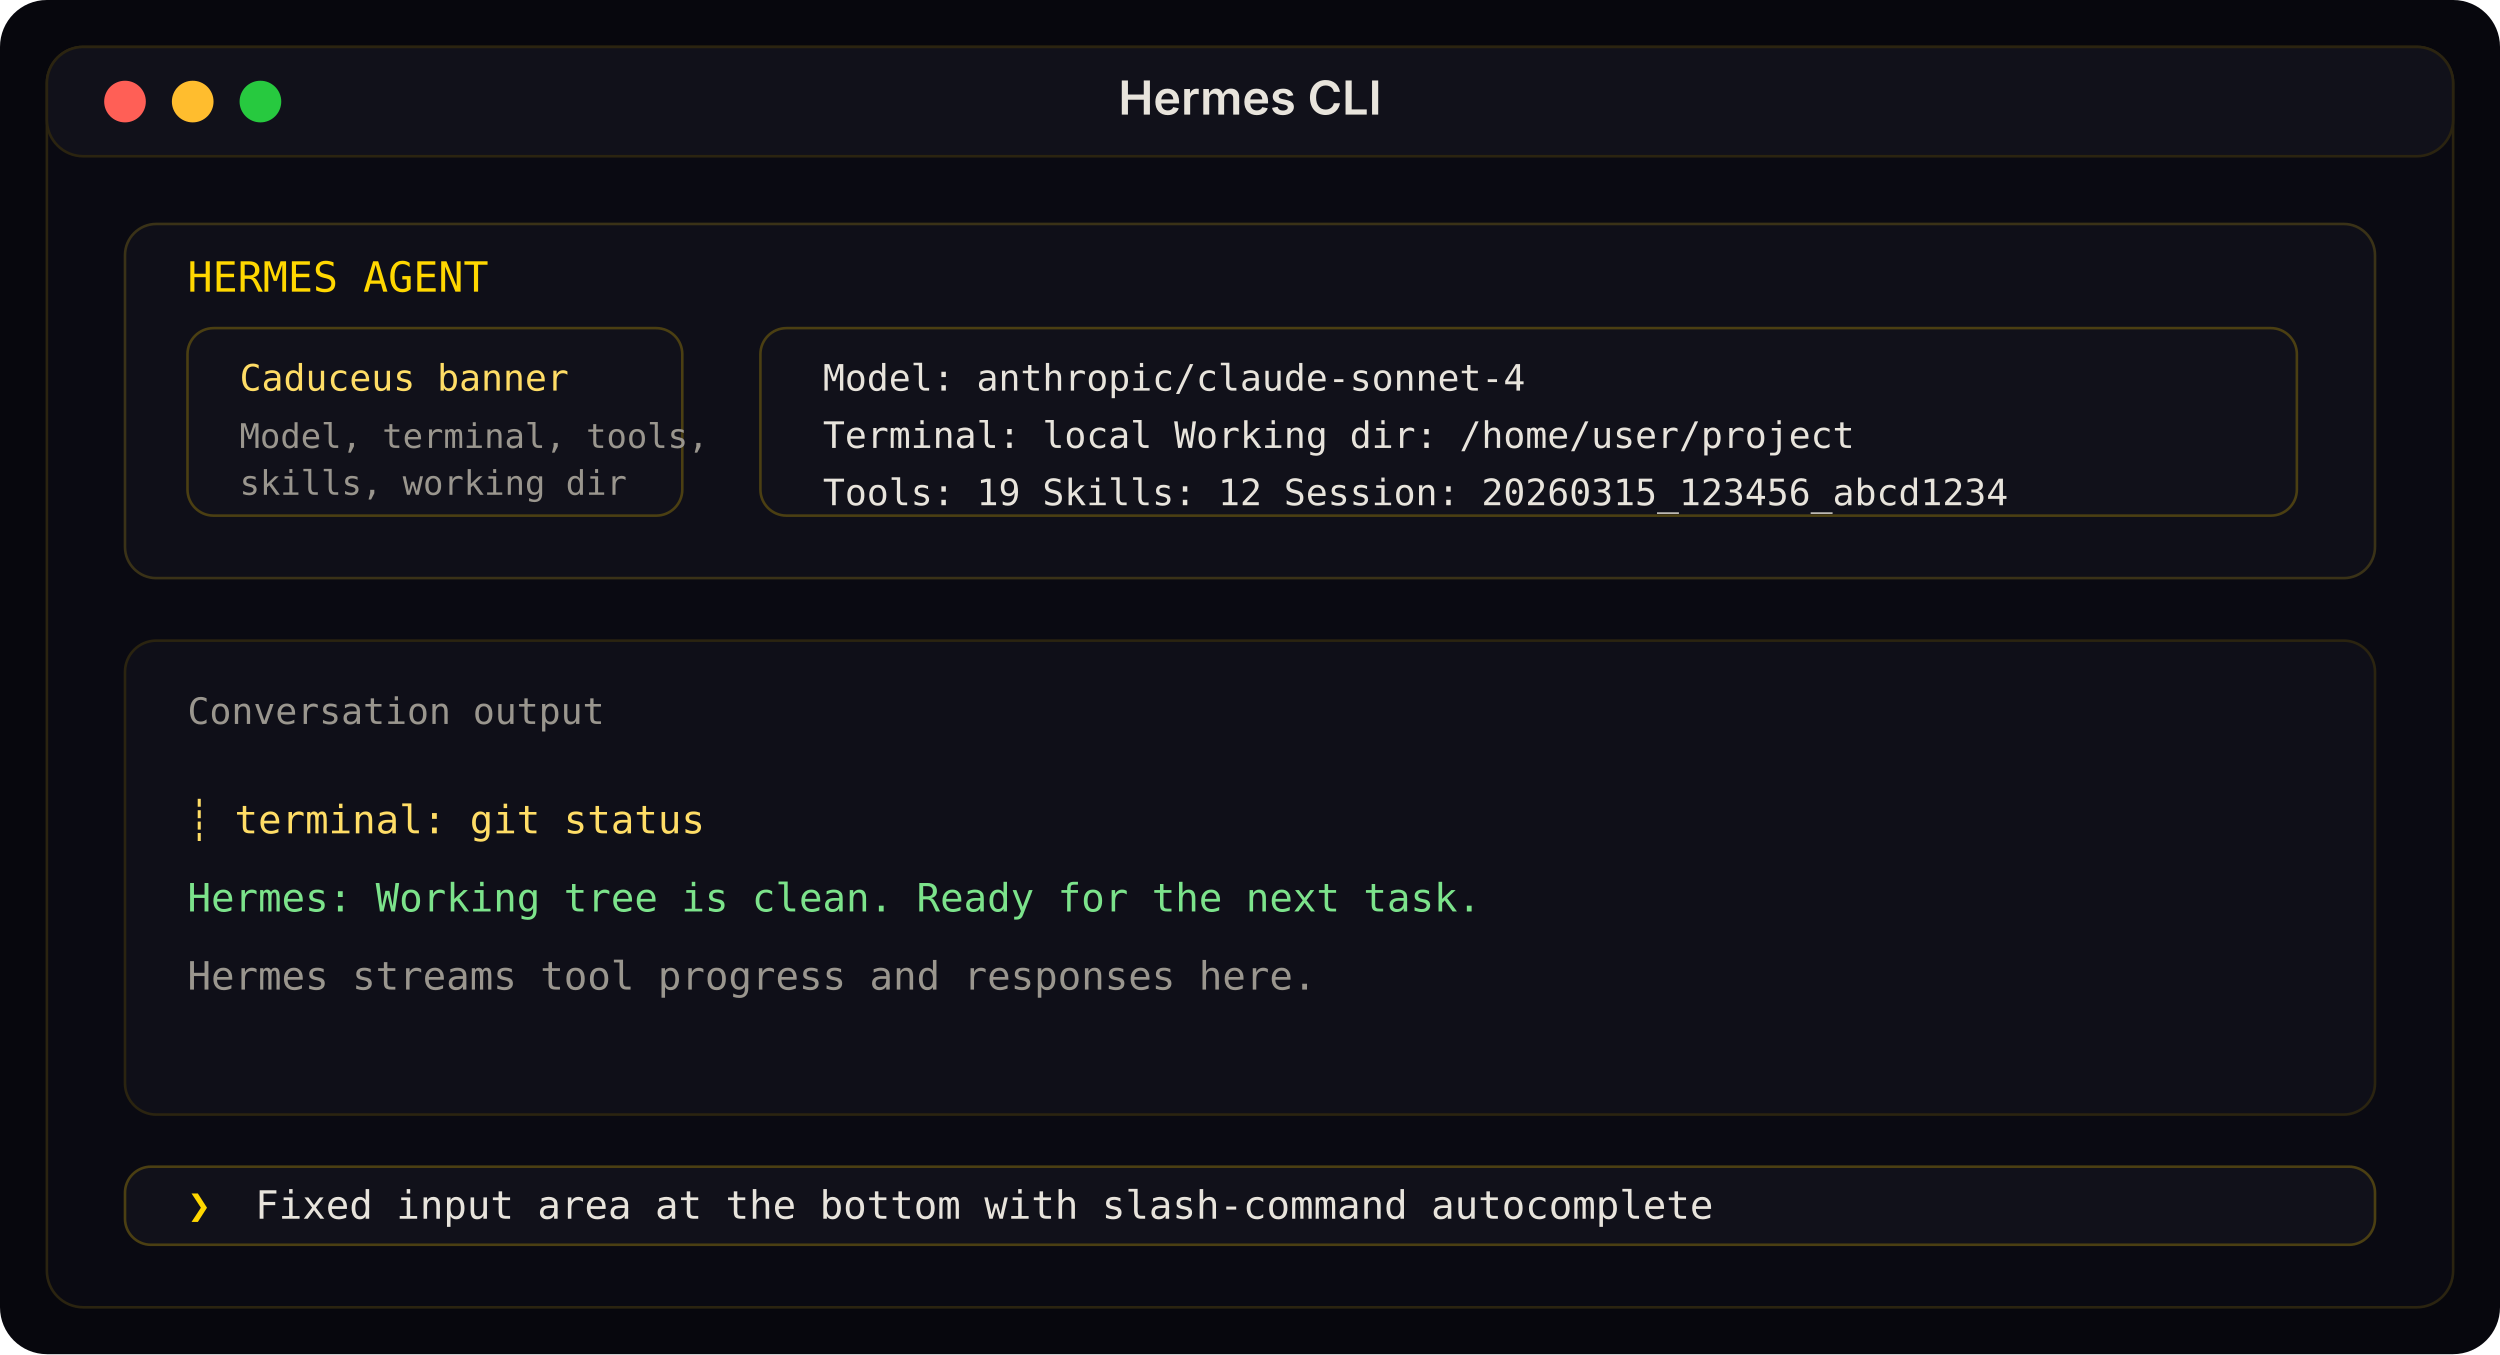
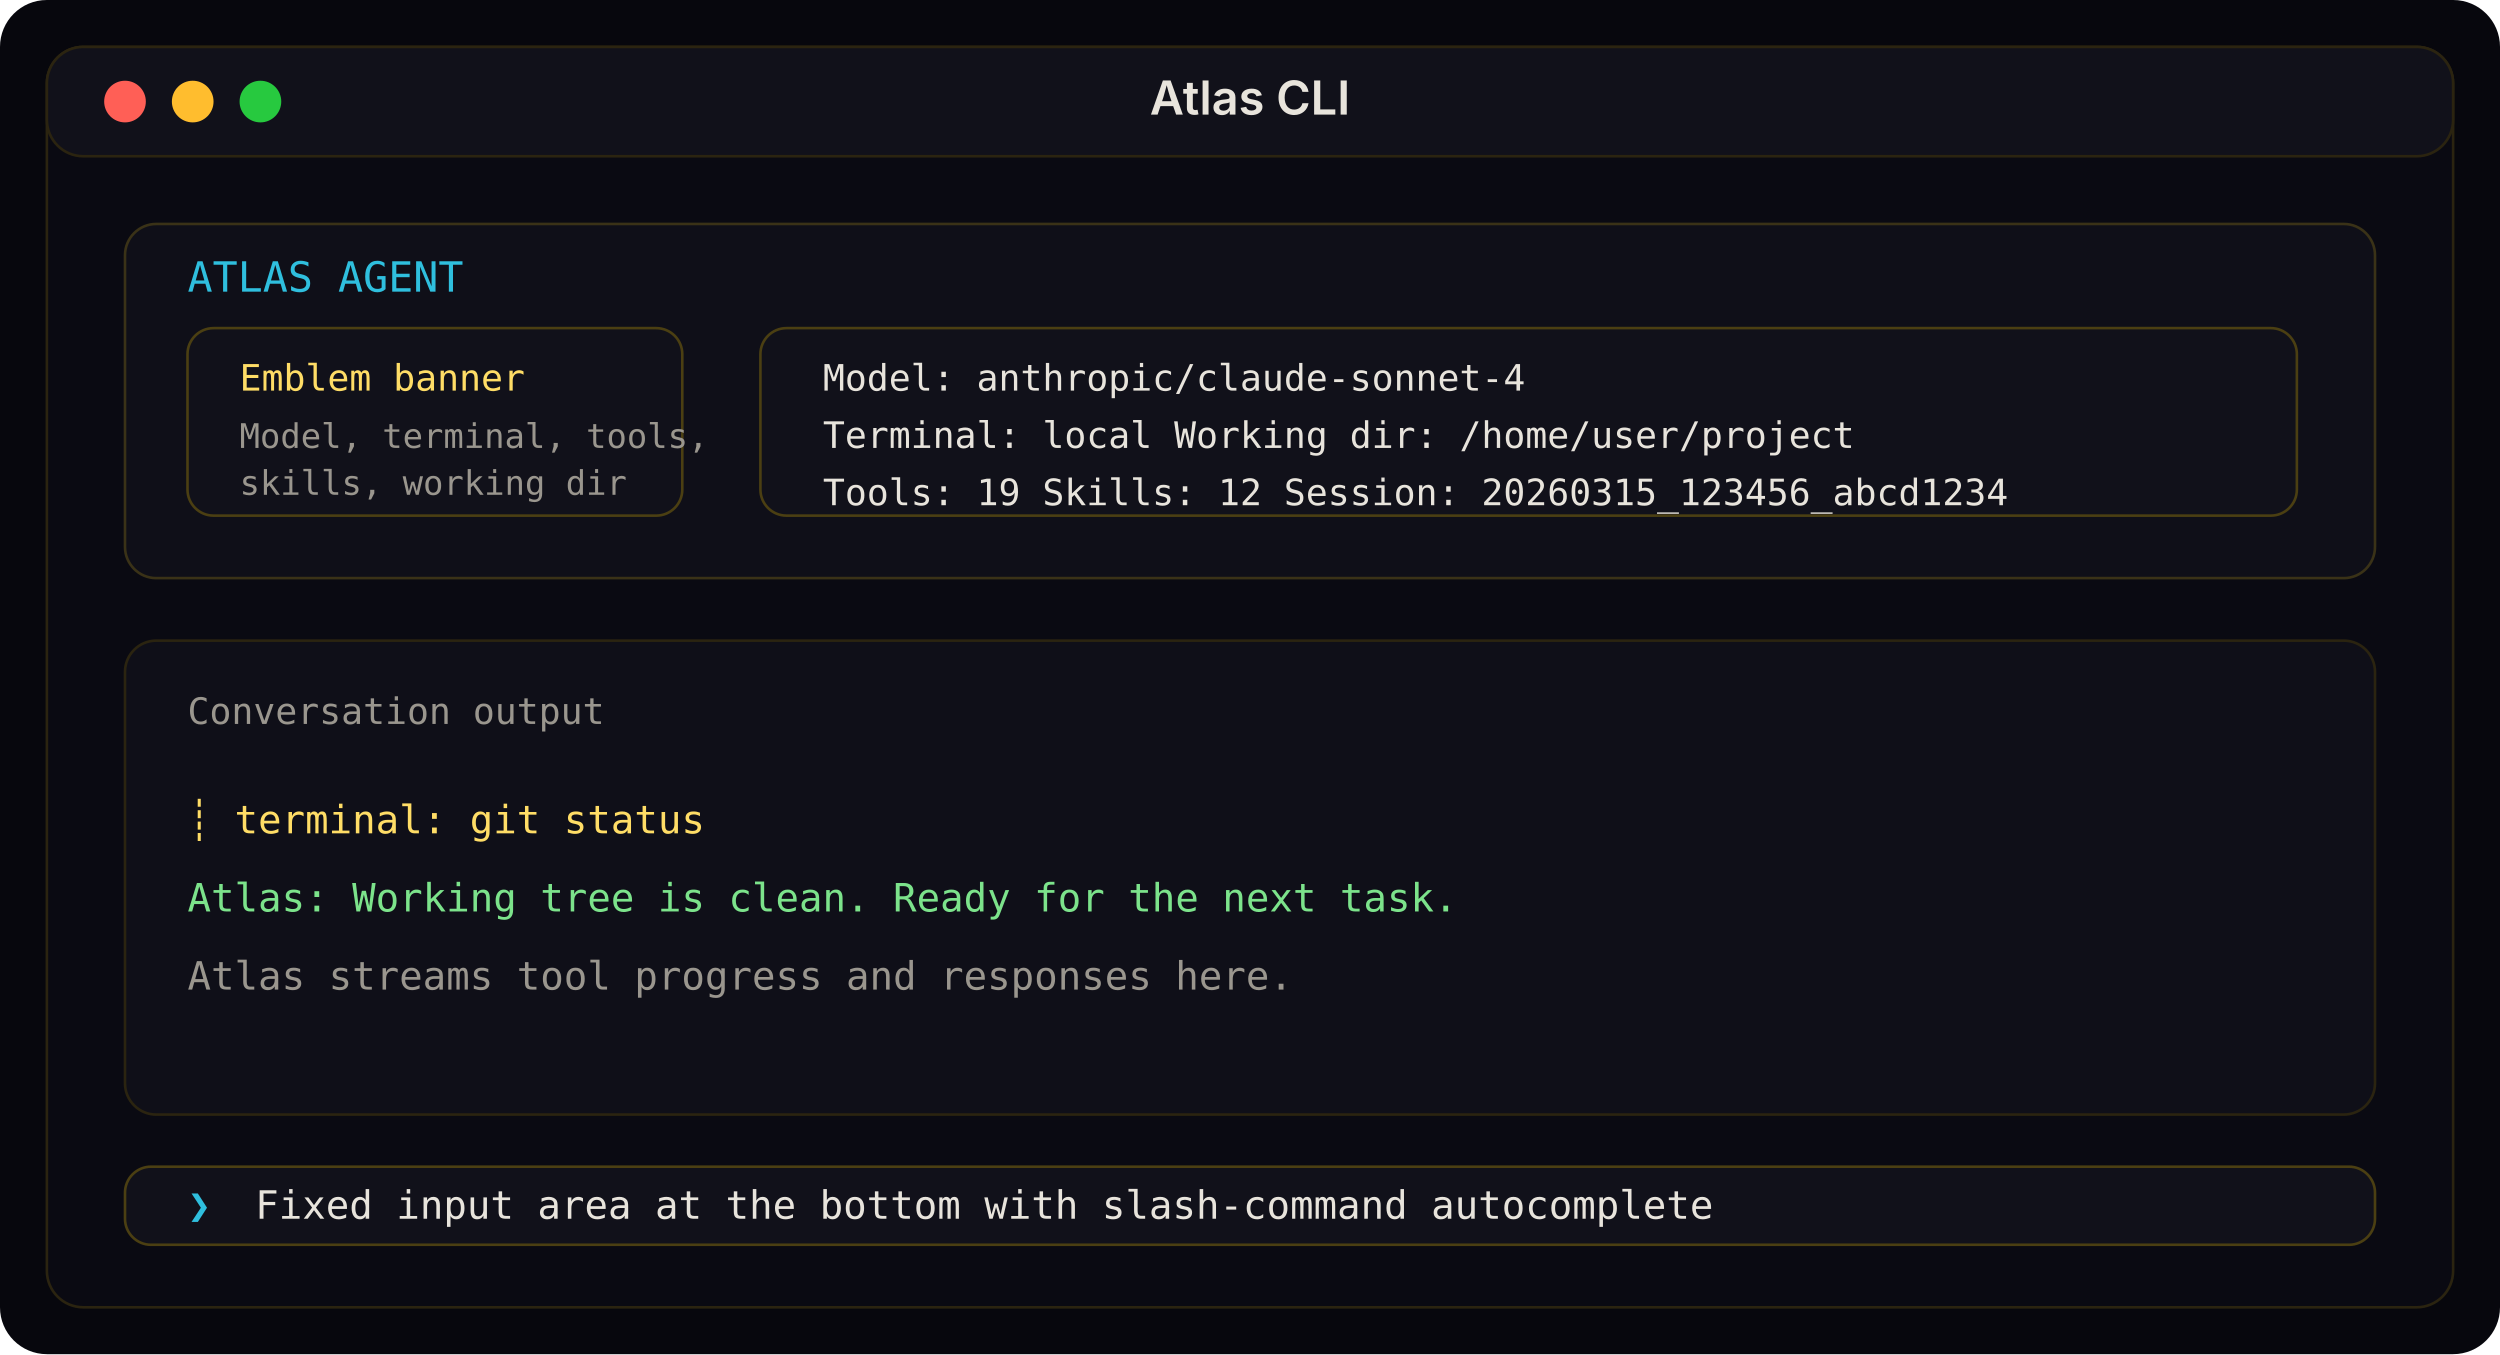
<svg xmlns="http://www.w3.org/2000/svg" width="960" height="520" viewBox="0 0 960 520" role="img" aria-labelledby="title desc">
  <rect width="960" height="520" rx="18" fill="#07070d" />
  <rect x="18" y="18" width="924" height="484" rx="14" fill="#0a0a12" stroke="#2b2410" />
  <rect x="18" y="18" width="924" height="42" rx="14" fill="#11111a" stroke="#2b2410" />
  <circle cx="48" cy="39" r="8" fill="#ff5f56" />
  <circle cx="74" cy="39" r="8" fill="#ffbd2e" />
  <circle cx="100" cy="39" r="8" fill="#27c93f" />
-   <text x="480" y="44" text-anchor="middle" fill="#e8e4dc" font-family="Inter, sans-serif" font-size="18" font-weight="600">Hermes CLI</text>
+   <text x="480" y="44" text-anchor="middle" fill="#e8e4dc" font-family="Inter, sans-serif" font-size="18" font-weight="600">Atlas CLI</text>
  <rect x="48" y="86" width="864" height="136" rx="12" fill="#0f0f18" stroke="#3a3217" />
-   <text x="72" y="112" fill="#ffd700" font-family="JetBrains Mono, monospace" font-size="16">HERMES AGENT</text>
+   <text x="72" y="112" fill="#2FBFDE" font-family="JetBrains Mono, monospace" font-size="16">ATLAS AGENT</text>
  <rect x="72" y="126" width="190" height="72" rx="10" fill="#11111a" stroke="#4b3f12" />
-   <text x="92" y="150" fill="#ffdd66" font-family="JetBrains Mono, monospace" font-size="14">Caduceus banner</text>
+   <text x="92" y="150" fill="#ffdd66" font-family="JetBrains Mono, monospace" font-size="14">Emblem banner</text>
  <text x="92" y="172" fill="#9a968e" font-family="JetBrains Mono, monospace" font-size="13">Model, terminal, tools,</text>
  <text x="92" y="190" fill="#9a968e" font-family="JetBrains Mono, monospace" font-size="13">skills, working dir</text>
  <rect x="292" y="126" width="590" height="72" rx="10" fill="#11111a" stroke="#4b3f12" />
  <text x="316" y="150" fill="#e8e4dc" font-family="JetBrains Mono, monospace" font-size="14">Model: anthropic/claude-sonnet-4</text>
  <text x="316" y="172" fill="#e8e4dc" font-family="JetBrains Mono, monospace" font-size="14">Terminal: local   Working dir: /home/user/project</text>
  <text x="316" y="194" fill="#e8e4dc" font-family="JetBrains Mono, monospace" font-size="14">Tools: 19   Skills: 12   Session: 20260315_123456_abcd1234</text>
  <rect x="48" y="246" width="864" height="182" rx="12" fill="#0f0f18" stroke="#2b2410" />
  <text x="72" y="278" fill="#9a968e" font-family="JetBrains Mono, monospace" font-size="14">Conversation output</text>
  <text x="72" y="320" fill="#ffdd66" font-family="JetBrains Mono, monospace" font-size="15">┊ terminal: git status</text>
-   <text x="72" y="350" fill="#7ce38b" font-family="JetBrains Mono, monospace" font-size="15">Hermes: Working tree is clean. Ready for the next task.</text>
-   <text x="72" y="380" fill="#9a968e" font-family="JetBrains Mono, monospace" font-size="15">Hermes streams tool progress and responses here.</text>
+   <text x="72" y="350" fill="#7ce38b" font-family="JetBrains Mono, monospace" font-size="15">Atlas: Working tree is clean. Ready for the next task.</text>
+   <text x="72" y="380" fill="#9a968e" font-family="JetBrains Mono, monospace" font-size="15">Atlas streams tool progress and responses here.</text>
  <rect x="48" y="448" width="864" height="30" rx="10" fill="#11111a" stroke="#4b3f12" />
-   <text x="72" y="468" fill="#ffd700" font-family="JetBrains Mono, monospace" font-size="15">❯</text>
+   <text x="72" y="468" fill="#2FBFDE" font-family="JetBrains Mono, monospace" font-size="15">❯</text>
  <text x="98" y="468" fill="#e8e4dc" font-family="JetBrains Mono, monospace" font-size="15">Fixed input area at the bottom with slash-command autocomplete</text>
</svg>
